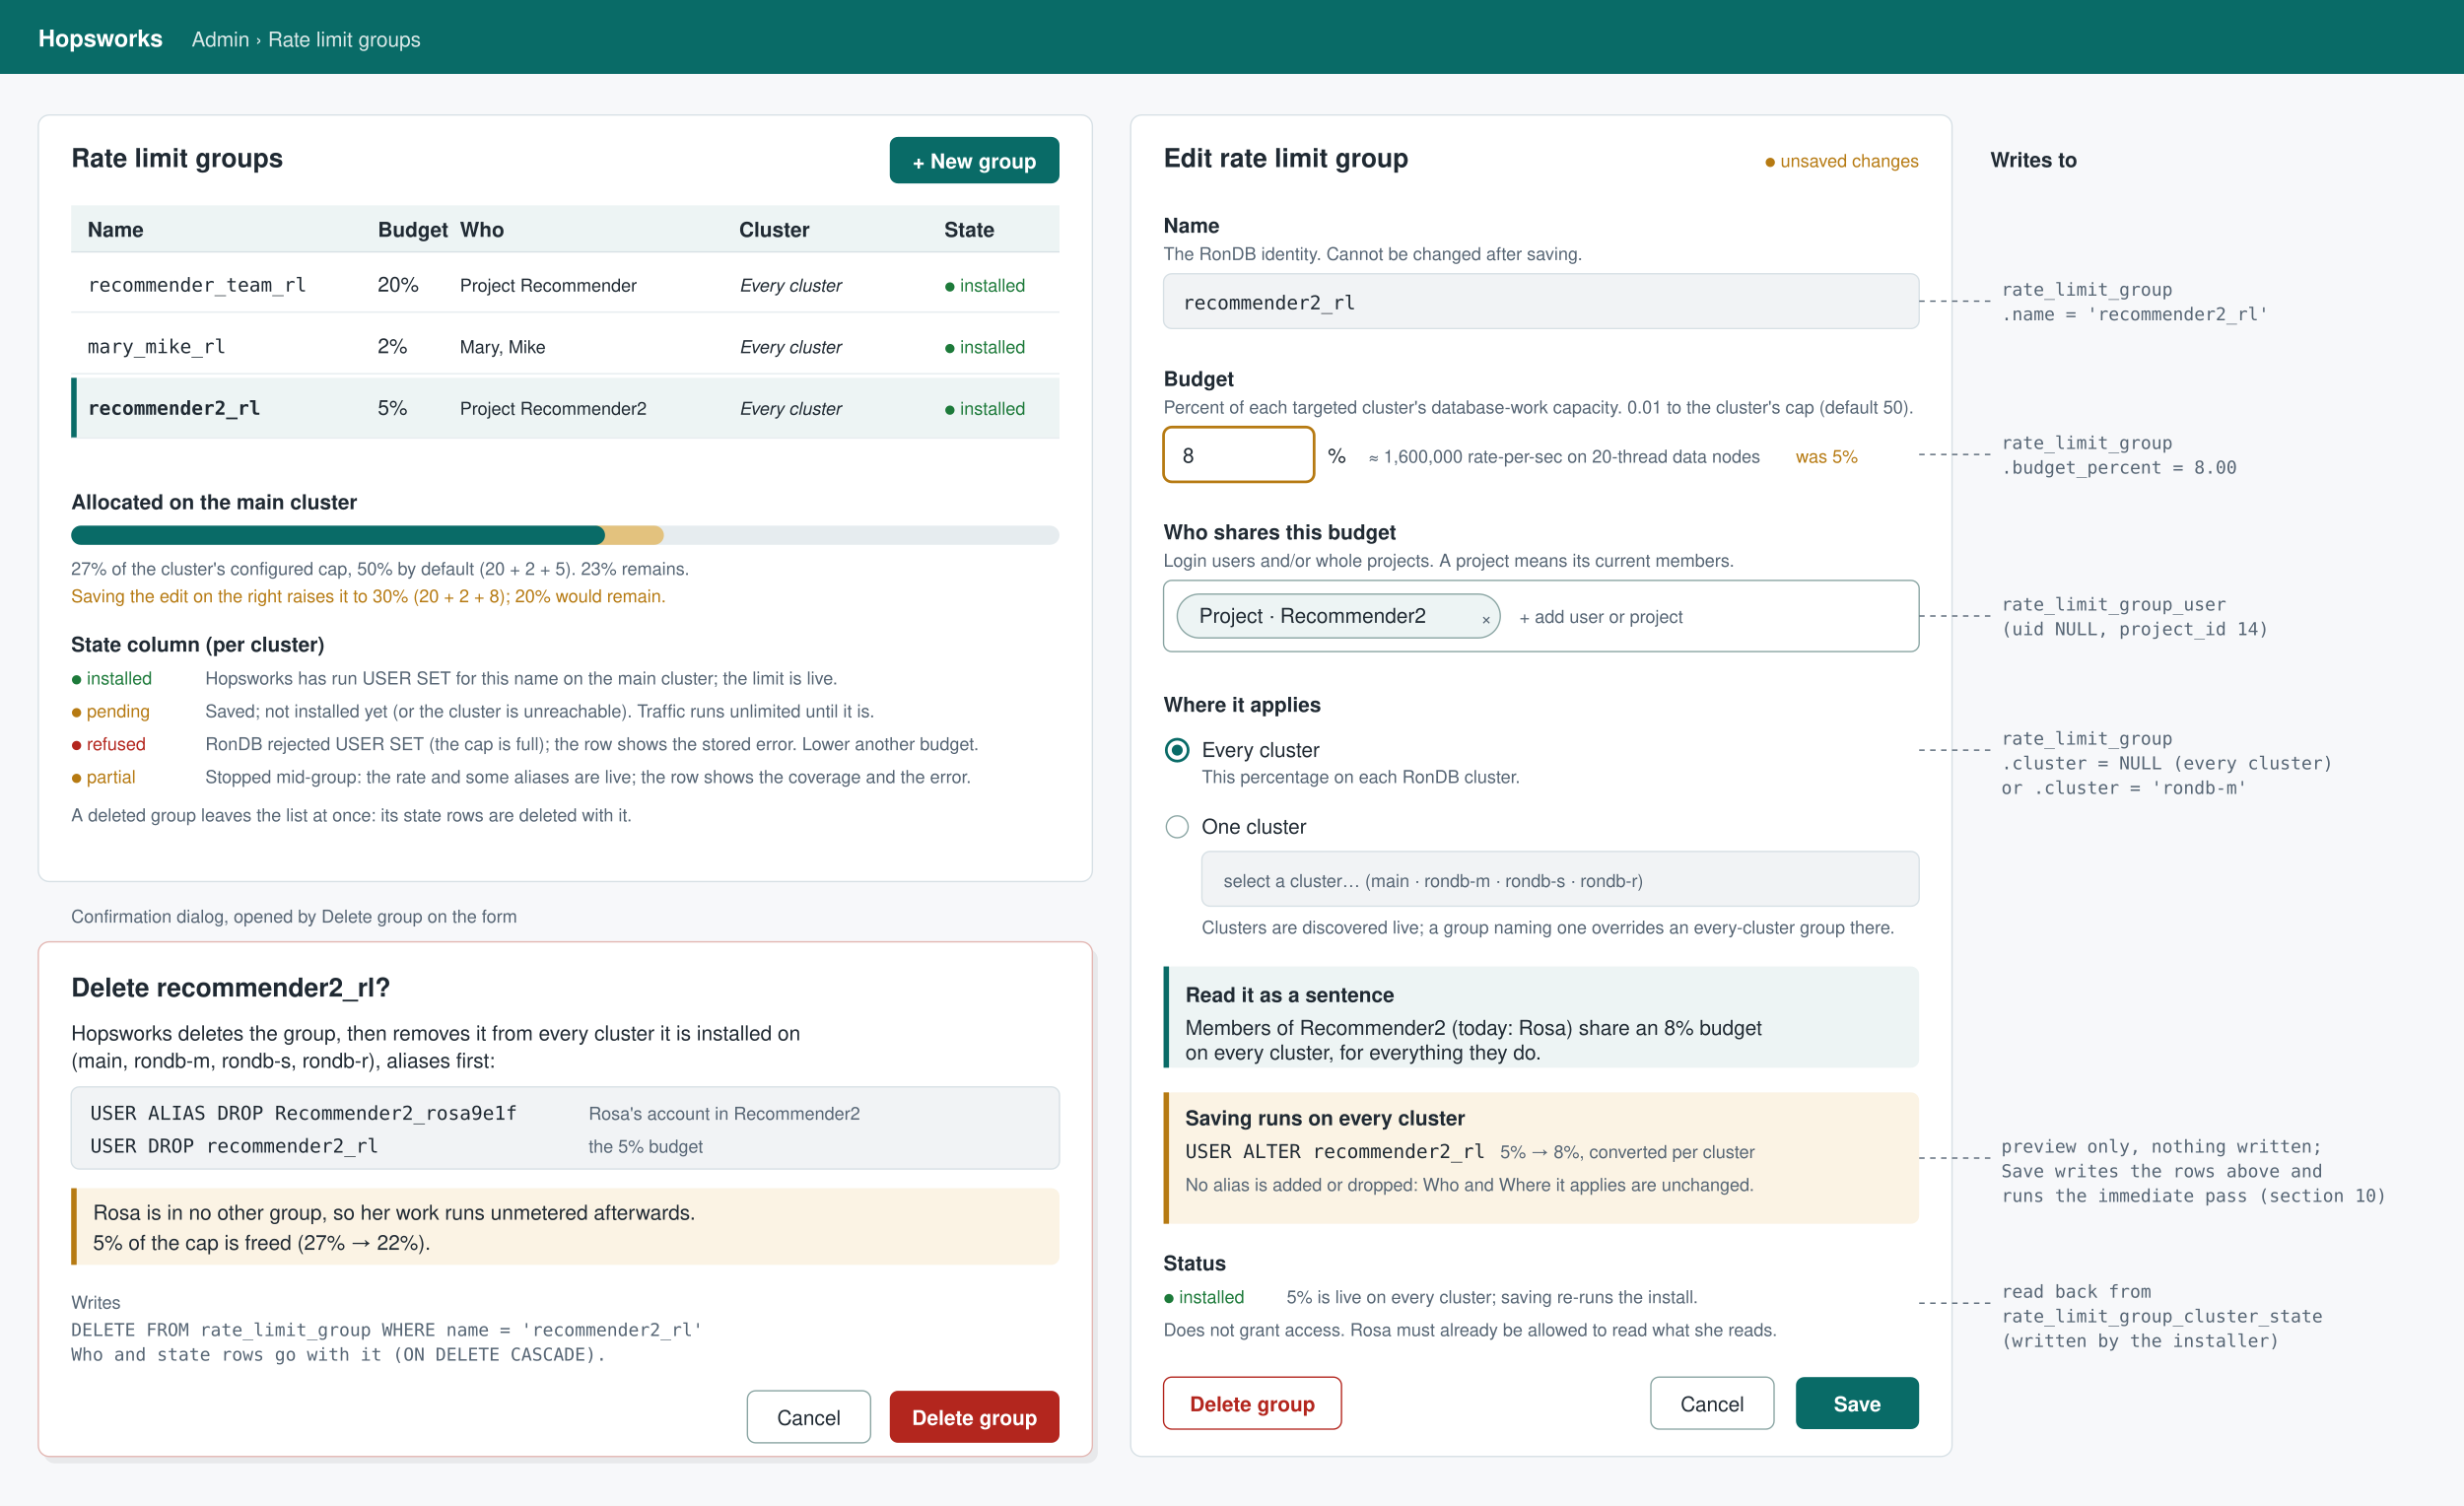
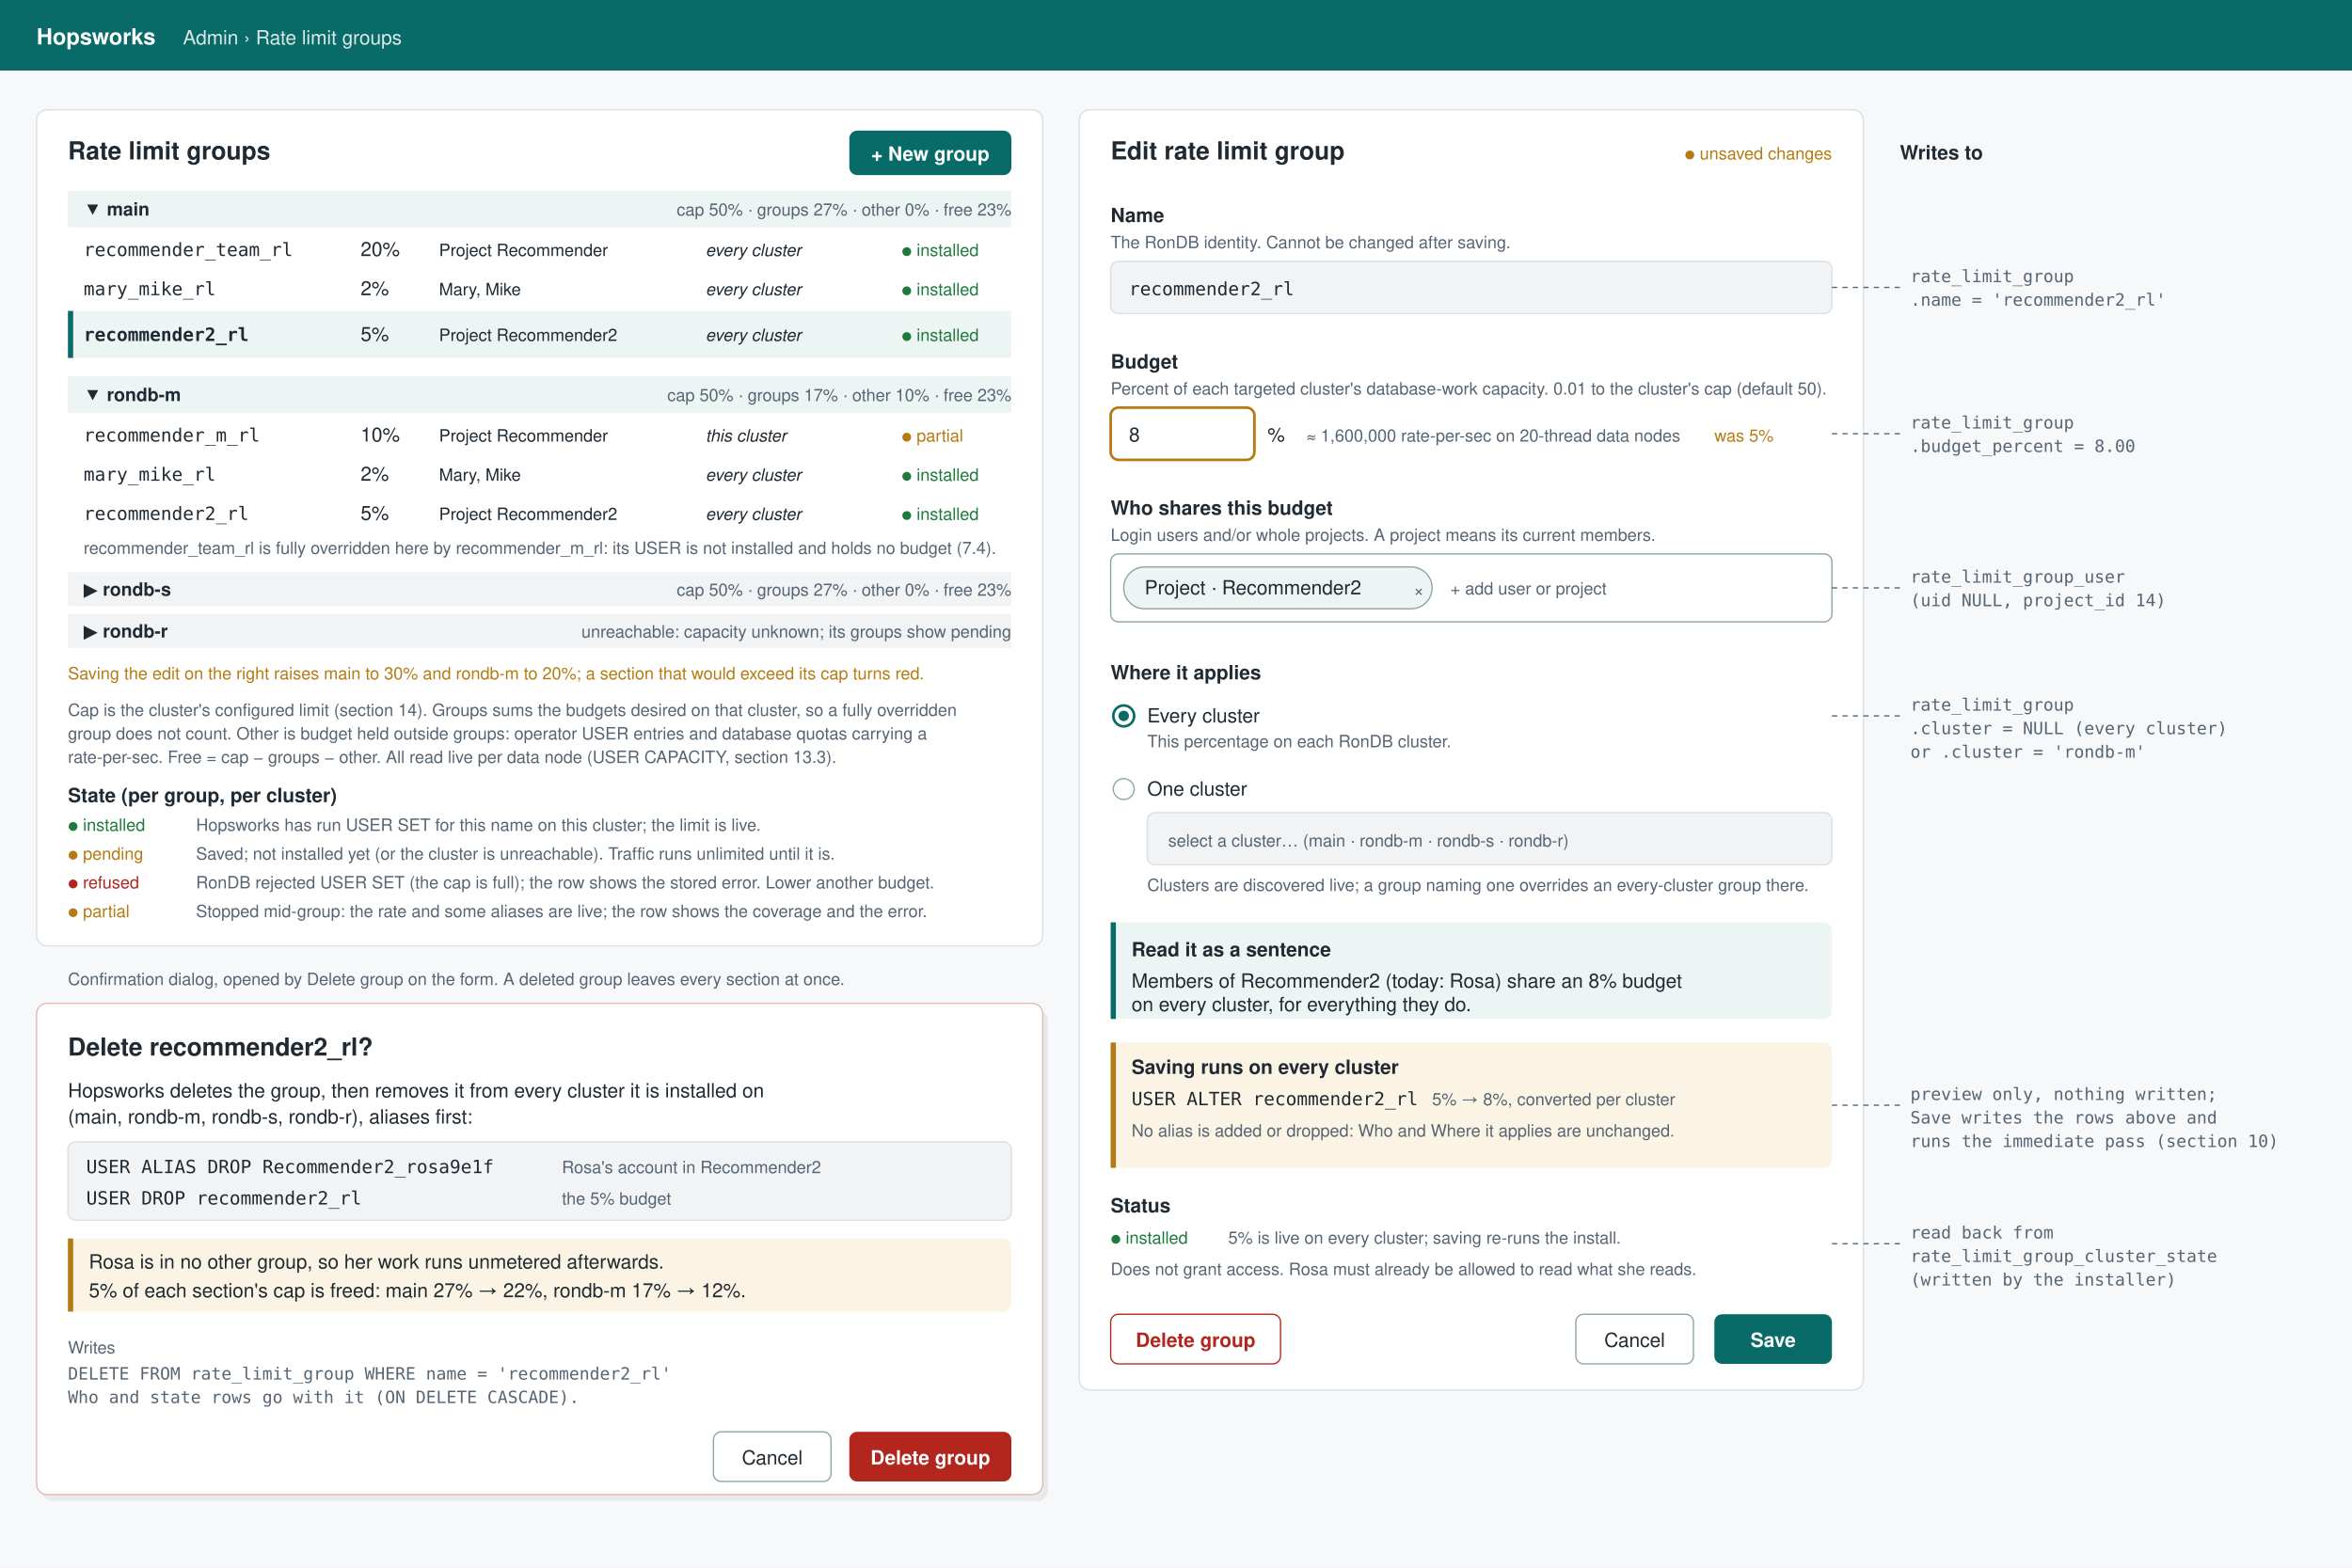
- <svg xmlns="http://www.w3.org/2000/svg" width="1800" height="1100" viewBox="0 0 1800 1100" font-family="Helvetica, Arial, sans-serif" font-size="15">
+ <svg xmlns="http://www.w3.org/2000/svg" width="1800" height="1200" viewBox="0 0 1800 1200" font-family="Helvetica, Arial, sans-serif" font-size="15">
  <defs>
    <style>
      .h { fill:#202a33; font-weight:700; }
      .t { fill:#202a33; }
      .m { fill:#566574; font-size:13px; }
      .c { fill:#566574; font-size:13px; font-family: Menlo, Consolas, monospace; }
      .mono { font-family: Menlo, Consolas, monospace; font-size:14px; fill:#202a33; }
      .white { fill:#fff; }
      .teal { fill:#096b67; }
      .chip { fill:#edf4f4; stroke:#8aa5a3; }
      .box { fill:#fff; stroke:#b9c7cc; }
      .input { fill:#fff; stroke:#8aa5a3; }
      .panel { fill:#fff; stroke:#d7e0e5; }
      .ok { fill:#1d7a3a; font-size:13px; }
      .pend { fill:#b67a12; font-size:13px; }
      .red { fill:#b3261e; }
      .note { fill:#fbf3e4; }
      .call { stroke:#566574; stroke-dasharray:4 4; fill:none; }
    </style>
  </defs>
-   <rect width="1800" height="1100" fill="#f7f8fa" />
+   <rect width="1800" height="1200" fill="#f7f8fa" />
  <rect x="0" y="0" width="1800" height="54" fill="#096b67" />
  <text x="28" y="34" class="white" font-size="17" font-weight="700">Hopsworks</text>
  <text x="140" y="34" class="white" font-size="15" opacity="0.85">Admin  ›  Rate limit groups</text>
-   <rect x="28" y="84" width="770" height="560" rx="8" class="panel" />
+   <rect x="28" y="84" width="770" height="640" rx="8" class="panel" />
  <text x="52" y="122" class="h" font-size="19">Rate limit groups</text>
  <rect x="650" y="100" width="124" height="34" rx="6" class="teal" />
  <text x="712" y="123" class="white" text-anchor="middle" font-weight="700">+ New group</text>
-   <rect x="52" y="150" width="722" height="34" fill="#edf4f4" />
-   <text x="64" y="173" class="h">Name</text>
-   <text x="276" y="173" class="h">Budget</text>
-   <text x="336" y="173" class="h">Who</text>
-   <text x="540" y="173" class="h">Cluster</text>
-   <text x="690" y="173" class="h">State</text>
-   <line x1="52" y1="184" x2="774" y2="184" stroke="#d7e0e5" />
-   <text x="64" y="213" class="mono">recommender_team_rl</text>
-   <text x="276" y="213" class="t">20%</text>
-   <text x="336" y="213" class="t" font-size="13">Project Recommender</text>
-   <text x="540" y="213" class="t" font-size="13" font-style="italic">Every cluster</text>
-   <text x="690" y="213" class="ok">● installed</text>
-   <line x1="52" y1="228" x2="774" y2="228" stroke="#e6ecef" />
-   <text x="64" y="258" class="mono">mary_mike_rl</text>
-   <text x="276" y="258" class="t">2%</text>
-   <text x="336" y="258" class="t" font-size="13">Mary, Mike</text>
-   <text x="540" y="258" class="t" font-size="13" font-style="italic">Every cluster</text>
-   <text x="690" y="258" class="ok">● installed</text>
-   <line x1="52" y1="273" x2="774" y2="273" stroke="#e6ecef" />
-   <rect x="52" y="276" width="722" height="44" fill="#edf4f4" />
-   <rect x="52" y="276" width="4" height="44" fill="#096b67" />
-   <text x="64" y="303" class="mono" font-weight="700">recommender2_rl</text>
-   <text x="276" y="303" class="t">5%</text>
-   <text x="336" y="303" class="t" font-size="13">Project Recommender2</text>
-   <text x="540" y="303" class="t" font-size="13" font-style="italic">Every cluster</text>
-   <text x="690" y="303" class="ok">● installed</text>
-   <line x1="52" y1="320" x2="774" y2="320" stroke="#e6ecef" />
-   <text x="52" y="372" class="h">Allocated on the main cluster</text>
-   <rect x="52" y="384" width="722" height="14" rx="7" fill="#e6ecef" />
-   <rect x="430" y="384" width="55" height="14" rx="7" fill="#e3c27e" />
-   <rect x="52" y="384" width="390" height="14" rx="7" fill="#096b67" />
-   <text x="52" y="420" class="m">27% of the cluster's configured cap, 50% by default (20 + 2 + 5). 23% remains.</text>
-   <text x="52" y="440" class="pend">Saving the edit on the right raises it to 30% (20 + 2 + 8); 20% would remain.</text>
-   <text x="52" y="476" class="h">State column (per cluster)</text>
-   <text x="52" y="500" class="ok">● installed</text>
-   <text x="150" y="500" class="m">Hopsworks has run USER SET for this name on the main cluster; the limit is live.</text>
-   <text x="52" y="524" class="pend">● pending</text>
-   <text x="150" y="524" class="m">Saved; not installed yet (or the cluster is unreachable). Traffic runs unlimited until it is.</text>
-   <text x="52" y="548" fill="#b3261e" font-size="13">● refused</text>
-   <text x="150" y="548" class="m">RonDB rejected USER SET (the cap is full); the row shows the stored error. Lower another budget.</text>
-   <text x="52" y="572" fill="#b67a12" font-size="13">● partial</text>
-   <text x="150" y="572" class="m">Stopped mid-group: the rate and some aliases are live; the row shows the coverage and the error.</text>
-   <text x="52" y="600" class="m">A deleted group leaves the list at once: its state rows are deleted with it.</text>
-   <text x="52" y="674" class="m">Confirmation dialog, opened by Delete group on the form</text>
-   <rect x="32" y="693" width="770" height="376" rx="8" fill="#000" opacity="0.06" />
-   <rect x="28" y="688" width="770" height="376" rx="8" fill="#fff" stroke="#e3b7b3" />
-   <text x="52" y="728" class="h" font-size="19">Delete recommender2_rl?</text>
-   <text x="52" y="760" class="t">Hopsworks deletes the group, then removes it from every cluster it is installed on</text>
-   <text x="52" y="780" class="t">(main, rondb-m, rondb-s, rondb-r), aliases first:</text>
-   <rect x="52" y="794" width="722" height="60" rx="6" fill="#f1f3f5" stroke="#d7e0e5" />
-   <text x="66" y="818" class="mono">USER ALIAS DROP Recommender2_rosa9e1f</text>
-   <text x="430" y="818" class="m">Rosa's account in Recommender2</text>
-   <text x="66" y="842" class="mono">USER DROP recommender2_rl</text>
-   <text x="430" y="842" class="m">the 5% budget</text>
-   <rect x="52" y="868" width="722" height="56" rx="6" class="note" />
-   <rect x="52" y="868" width="4" height="56" fill="#b67a12" />
-   <text x="68" y="891" class="t">Rosa is in no other group, so her work runs unmetered afterwards.</text>
-   <text x="68" y="913" class="t">5% of the cap is freed (27% → 22%).</text>
-   <text x="52" y="956" class="m">Writes</text>
-   <text x="52" y="976" class="c">DELETE FROM rate_limit_group WHERE name = 'recommender2_rl'</text>
-   <text x="52" y="994" class="c">Who and state rows go with it (ON DELETE CASCADE).</text>
-   <rect x="546" y="1016" width="90" height="38" rx="6" fill="#fff" stroke="#8aa5a3" />
-   <text x="591" y="1041" class="t" text-anchor="middle">Cancel</text>
-   <rect x="650" y="1016" width="124" height="38" rx="6" class="red" />
-   <text x="712" y="1041" class="white" text-anchor="middle" font-weight="700">Delete group</text>
+   <rect x="52" y="146" width="722" height="28" fill="#edf4f4" />
+   <text x="64" y="165" class="h" font-size="14">▼ main</text>
+   <text x="774" y="165" class="m" text-anchor="end">cap 50% · groups 27% · other 0% · free 23%</text>
+   <text x="64" y="196" class="mono">recommender_team_rl</text>
+   <text x="276" y="196" class="t">20%</text>
+   <text x="336" y="196" class="t" font-size="13">Project Recommender</text>
+   <text x="540" y="196" class="t" font-size="13" font-style="italic">every cluster</text>
+   <text x="690" y="196" class="ok">● installed</text>
+   <text x="64" y="226" class="mono">mary_mike_rl</text>
+   <text x="276" y="226" class="t">2%</text>
+   <text x="336" y="226" class="t" font-size="13">Mary, Mike</text>
+   <text x="540" y="226" class="t" font-size="13" font-style="italic">every cluster</text>
+   <text x="690" y="226" class="ok">● installed</text>
+   <rect x="52" y="238" width="722" height="36" fill="#edf4f4" />
+   <rect x="52" y="238" width="4" height="36" fill="#096b67" />
+   <text x="64" y="261" class="mono" font-weight="700">recommender2_rl</text>
+   <text x="276" y="261" class="t">5%</text>
+   <text x="336" y="261" class="t" font-size="13">Project Recommender2</text>
+   <text x="540" y="261" class="t" font-size="13" font-style="italic">every cluster</text>
+   <text x="690" y="261" class="ok">● installed</text>
+   <rect x="52" y="288" width="722" height="28" fill="#edf4f4" />
+   <text x="64" y="307" class="h" font-size="14">▼ rondb-m</text>
+   <text x="774" y="307" class="m" text-anchor="end">cap 50% · groups 17% · other 10% · free 23%</text>
+   <text x="64" y="338" class="mono">recommender_m_rl</text>
+   <text x="276" y="338" class="t">10%</text>
+   <text x="336" y="338" class="t" font-size="13">Project Recommender</text>
+   <text x="540" y="338" class="t" font-size="13" font-style="italic">this cluster</text>
+   <text x="690" y="338" class="pend">● partial</text>
+   <text x="64" y="368" class="mono">mary_mike_rl</text>
+   <text x="276" y="368" class="t">2%</text>
+   <text x="336" y="368" class="t" font-size="13">Mary, Mike</text>
+   <text x="540" y="368" class="t" font-size="13" font-style="italic">every cluster</text>
+   <text x="690" y="368" class="ok">● installed</text>
+   <text x="64" y="398" class="mono">recommender2_rl</text>
+   <text x="276" y="398" class="t">5%</text>
+   <text x="336" y="398" class="t" font-size="13">Project Recommender2</text>
+   <text x="540" y="398" class="t" font-size="13" font-style="italic">every cluster</text>
+   <text x="690" y="398" class="ok">● installed</text>
+   <text x="64" y="424" class="m">recommender_team_rl is fully overridden here by recommender_m_rl: its USER is not installed and holds no budget (7.4).</text>
+   <rect x="52" y="438" width="722" height="26" fill="#f1f3f5" />
+   <text x="64" y="456" class="h" font-size="14">▶ rondb-s</text>
+   <text x="774" y="456" class="m" text-anchor="end">cap 50% · groups 27% · other 0% · free 23%</text>
+   <rect x="52" y="470" width="722" height="26" fill="#f1f3f5" />
+   <text x="64" y="488" class="h" font-size="14">▶ rondb-r</text>
+   <text x="774" y="488" class="m" text-anchor="end">unreachable: capacity unknown; its groups show pending</text>
+   <text x="52" y="520" class="pend">Saving the edit on the right raises main to 30% and rondb-m to 20%; a section that would exceed its cap turns red.</text>
+   <text x="52" y="548" class="m">Cap is the cluster's configured limit (section 14). Groups sums the budgets desired on that cluster, so a fully overridden</text>
+   <text x="52" y="566" class="m">group does not count. Other is budget held outside groups: operator USER entries and database quotas carrying a</text>
+   <text x="52" y="584" class="m">rate-per-sec. Free = cap − groups − other. All read live per data node (USER CAPACITY, section 13.3).</text>
+   <text x="52" y="614" class="h">State (per group, per cluster)</text>
+   <text x="52" y="636" class="ok">● installed</text>
+   <text x="150" y="636" class="m">Hopsworks has run USER SET for this name on this cluster; the limit is live.</text>
+   <text x="52" y="658" class="pend">● pending</text>
+   <text x="150" y="658" class="m">Saved; not installed yet (or the cluster is unreachable). Traffic runs unlimited until it is.</text>
+   <text x="52" y="680" fill="#b3261e" font-size="13">● refused</text>
+   <text x="150" y="680" class="m">RonDB rejected USER SET (the cap is full); the row shows the stored error. Lower another budget.</text>
+   <text x="52" y="702" fill="#b67a12" font-size="13">● partial</text>
+   <text x="150" y="702" class="m">Stopped mid-group: the rate and some aliases are live; the row shows the coverage and the error.</text>
+   <text x="52" y="754" class="m">Confirmation dialog, opened by Delete group on the form. A deleted group leaves every section at once.</text>
+   <rect x="32" y="773" width="770" height="376" rx="8" fill="#000" opacity="0.06" />
+   <rect x="28" y="768" width="770" height="376" rx="8" fill="#fff" stroke="#e3b7b3" />
+   <text x="52" y="808" class="h" font-size="19">Delete recommender2_rl?</text>
+   <text x="52" y="840" class="t">Hopsworks deletes the group, then removes it from every cluster it is installed on</text>
+   <text x="52" y="860" class="t">(main, rondb-m, rondb-s, rondb-r), aliases first:</text>
+   <rect x="52" y="874" width="722" height="60" rx="6" fill="#f1f3f5" stroke="#d7e0e5" />
+   <text x="66" y="898" class="mono">USER ALIAS DROP Recommender2_rosa9e1f</text>
+   <text x="430" y="898" class="m">Rosa's account in Recommender2</text>
+   <text x="66" y="922" class="mono">USER DROP recommender2_rl</text>
+   <text x="430" y="922" class="m">the 5% budget</text>
+   <rect x="52" y="948" width="722" height="56" rx="6" class="note" />
+   <rect x="52" y="948" width="4" height="56" fill="#b67a12" />
+   <text x="68" y="971" class="t">Rosa is in no other group, so her work runs unmetered afterwards.</text>
+   <text x="68" y="993" class="t">5% of each section's cap is freed: main 27% → 22%, rondb-m 17% → 12%.</text>
+   <text x="52" y="1036" class="m">Writes</text>
+   <text x="52" y="1056" class="c">DELETE FROM rate_limit_group WHERE name = 'recommender2_rl'</text>
+   <text x="52" y="1074" class="c">Who and state rows go with it (ON DELETE CASCADE).</text>
+   <rect x="546" y="1096" width="90" height="38" rx="6" fill="#fff" stroke="#8aa5a3" />
+   <text x="591" y="1121" class="t" text-anchor="middle">Cancel</text>
+   <rect x="650" y="1096" width="124" height="38" rx="6" class="red" />
+   <text x="712" y="1121" class="white" text-anchor="middle" font-weight="700">Delete group</text>
  <rect x="826" y="84" width="600" height="980" rx="8" class="panel" />
  <text x="850" y="122" class="h" font-size="19">Edit rate limit group</text>
  <text x="1402" y="122" class="pend" text-anchor="end">● unsaved changes</text>
  <text x="850" y="170" class="h">Name</text>
  <text x="850" y="190" class="m">The RonDB identity. Cannot be changed after saving.</text>
  <rect x="850" y="200" width="552" height="40" rx="6" fill="#f1f3f5" stroke="#d7e0e5" />
  <text x="864" y="226" class="mono" fill="#566574">recommender2_rl</text>
  <text x="850" y="282" class="h">Budget</text>
  <text x="850" y="302" class="m">Percent of each targeted cluster's database-work capacity. 0.01 to the cluster's cap (default 50).</text>
  <rect x="850" y="312" width="110" height="40" rx="6" fill="#fff" stroke="#b67a12" stroke-width="2" />
  <text x="864" y="338" class="t">8</text>
  <text x="970" y="338" class="t">%</text>
  <text x="1000" y="338" class="m">≈ 1,600,000 rate-per-sec on 20-thread data nodes</text>
  <text x="1312" y="338" class="pend">was 5%</text>
  <text x="850" y="394" class="h">Who shares this budget</text>
  <text x="850" y="414" class="m">Login users and/or whole projects. A project means its current members.</text>
  <rect x="850" y="424" width="552" height="52" rx="6" class="input" />
  <rect x="860" y="434" width="236" height="32" rx="16" class="chip" />
  <text x="876" y="455" class="t">Project · Recommender2</text>
  <text x="1082" y="456" class="m">×</text>
  <text x="1110" y="455" class="m">+ add user or project</text>
  <text x="850" y="520" class="h">Where it applies</text>
  <circle cx="860" cy="548" r="8" fill="#fff" stroke="#096b67" stroke-width="2" />
  <circle cx="860" cy="548" r="4" fill="#096b67" />
  <text x="878" y="553" class="t">Every cluster</text>
  <text x="878" y="572" class="m">This percentage on each RonDB cluster.</text>
  <circle cx="860" cy="604" r="8" fill="#fff" stroke="#8aa5a3" />
  <text x="878" y="609" class="t">One cluster</text>
  <rect x="878" y="622" width="524" height="40" rx="6" fill="#f1f3f5" stroke="#d7e0e5" />
  <text x="894" y="648" class="m">select a cluster…   (main · rondb-m · rondb-s · rondb-r)</text>
  <text x="878" y="682" class="m">Clusters are discovered live; a group naming one overrides an every-cluster group there.</text>
  <rect x="850" y="706" width="552" height="74" rx="6" fill="#edf4f4" />
  <rect x="850" y="706" width="4" height="74" fill="#096b67" />
  <text x="866" y="732" class="h">Read it as a sentence</text>
  <text x="866" y="756" class="t">Members of Recommender2 (today: Rosa) share an 8% budget</text>
  <text x="866" y="774" class="t">on every cluster, for everything they do.</text>
  <rect x="850" y="798" width="552" height="96" rx="6" class="note" />
  <rect x="850" y="798" width="4" height="96" fill="#b67a12" />
  <text x="866" y="822" class="h">Saving runs on every cluster</text>
  <text x="866" y="846" class="mono">USER ALTER recommender2_rl</text>
  <text x="1096" y="846" class="m">5% → 8%, converted per cluster</text>
  <text x="866" y="870" class="m">No alias is added or dropped: Who and Where it applies are unchanged.</text>
  <text x="850" y="928" class="h">Status</text>
  <text x="850" y="952" class="ok">● installed</text>
  <text x="940" y="952" class="m">5% is live on every cluster; saving re-runs the install.</text>
  <text x="850" y="976" class="m">Does not grant access. Rosa must already be allowed to read what she reads.</text>
  <rect x="850" y="1006" width="130" height="38" rx="6" fill="#fff" stroke="#b3261e" />
  <text x="915" y="1031" fill="#b3261e" text-anchor="middle" font-weight="700">Delete group</text>
  <rect x="1206" y="1006" width="90" height="38" rx="6" fill="#fff" stroke="#8aa5a3" />
  <text x="1251" y="1031" class="t" text-anchor="middle">Cancel</text>
  <rect x="1312" y="1006" width="90" height="38" rx="6" class="teal" />
  <text x="1357" y="1031" class="white" text-anchor="middle" font-weight="700">Save</text>
  <text x="1454" y="122" class="h" font-size="15">Writes to</text>
  <line x1="1402" y1="220" x2="1454" y2="220" class="call" />
  <text x="1462" y="216" class="c">rate_limit_group</text>
  <text x="1462" y="234" class="c">  .name = 'recommender2_rl'</text>
  <line x1="1402" y1="332" x2="1454" y2="332" class="call" />
  <text x="1462" y="328" class="c">rate_limit_group</text>
  <text x="1462" y="346" class="c">  .budget_percent = 8.00</text>
  <line x1="1402" y1="450" x2="1454" y2="450" class="call" />
  <text x="1462" y="446" class="c">rate_limit_group_user</text>
  <text x="1462" y="464" class="c">  (uid NULL, project_id 14)</text>
  <line x1="1402" y1="548" x2="1454" y2="548" class="call" />
  <text x="1462" y="544" class="c">rate_limit_group</text>
  <text x="1462" y="562" class="c">  .cluster = NULL   (every cluster)</text>
  <text x="1462" y="580" class="c">  or .cluster = 'rondb-m'</text>
  <line x1="1402" y1="846" x2="1454" y2="846" class="call" />
  <text x="1462" y="842" class="c">preview only, nothing written;</text>
  <text x="1462" y="860" class="c">Save writes the rows above and</text>
  <text x="1462" y="878" class="c">runs the immediate pass (section 10)</text>
  <line x1="1402" y1="952" x2="1454" y2="952" class="call" />
  <text x="1462" y="948" class="c">read back from</text>
  <text x="1462" y="966" class="c">  rate_limit_group_cluster_state</text>
  <text x="1462" y="984" class="c">  (written by the installer)</text>
</svg>
